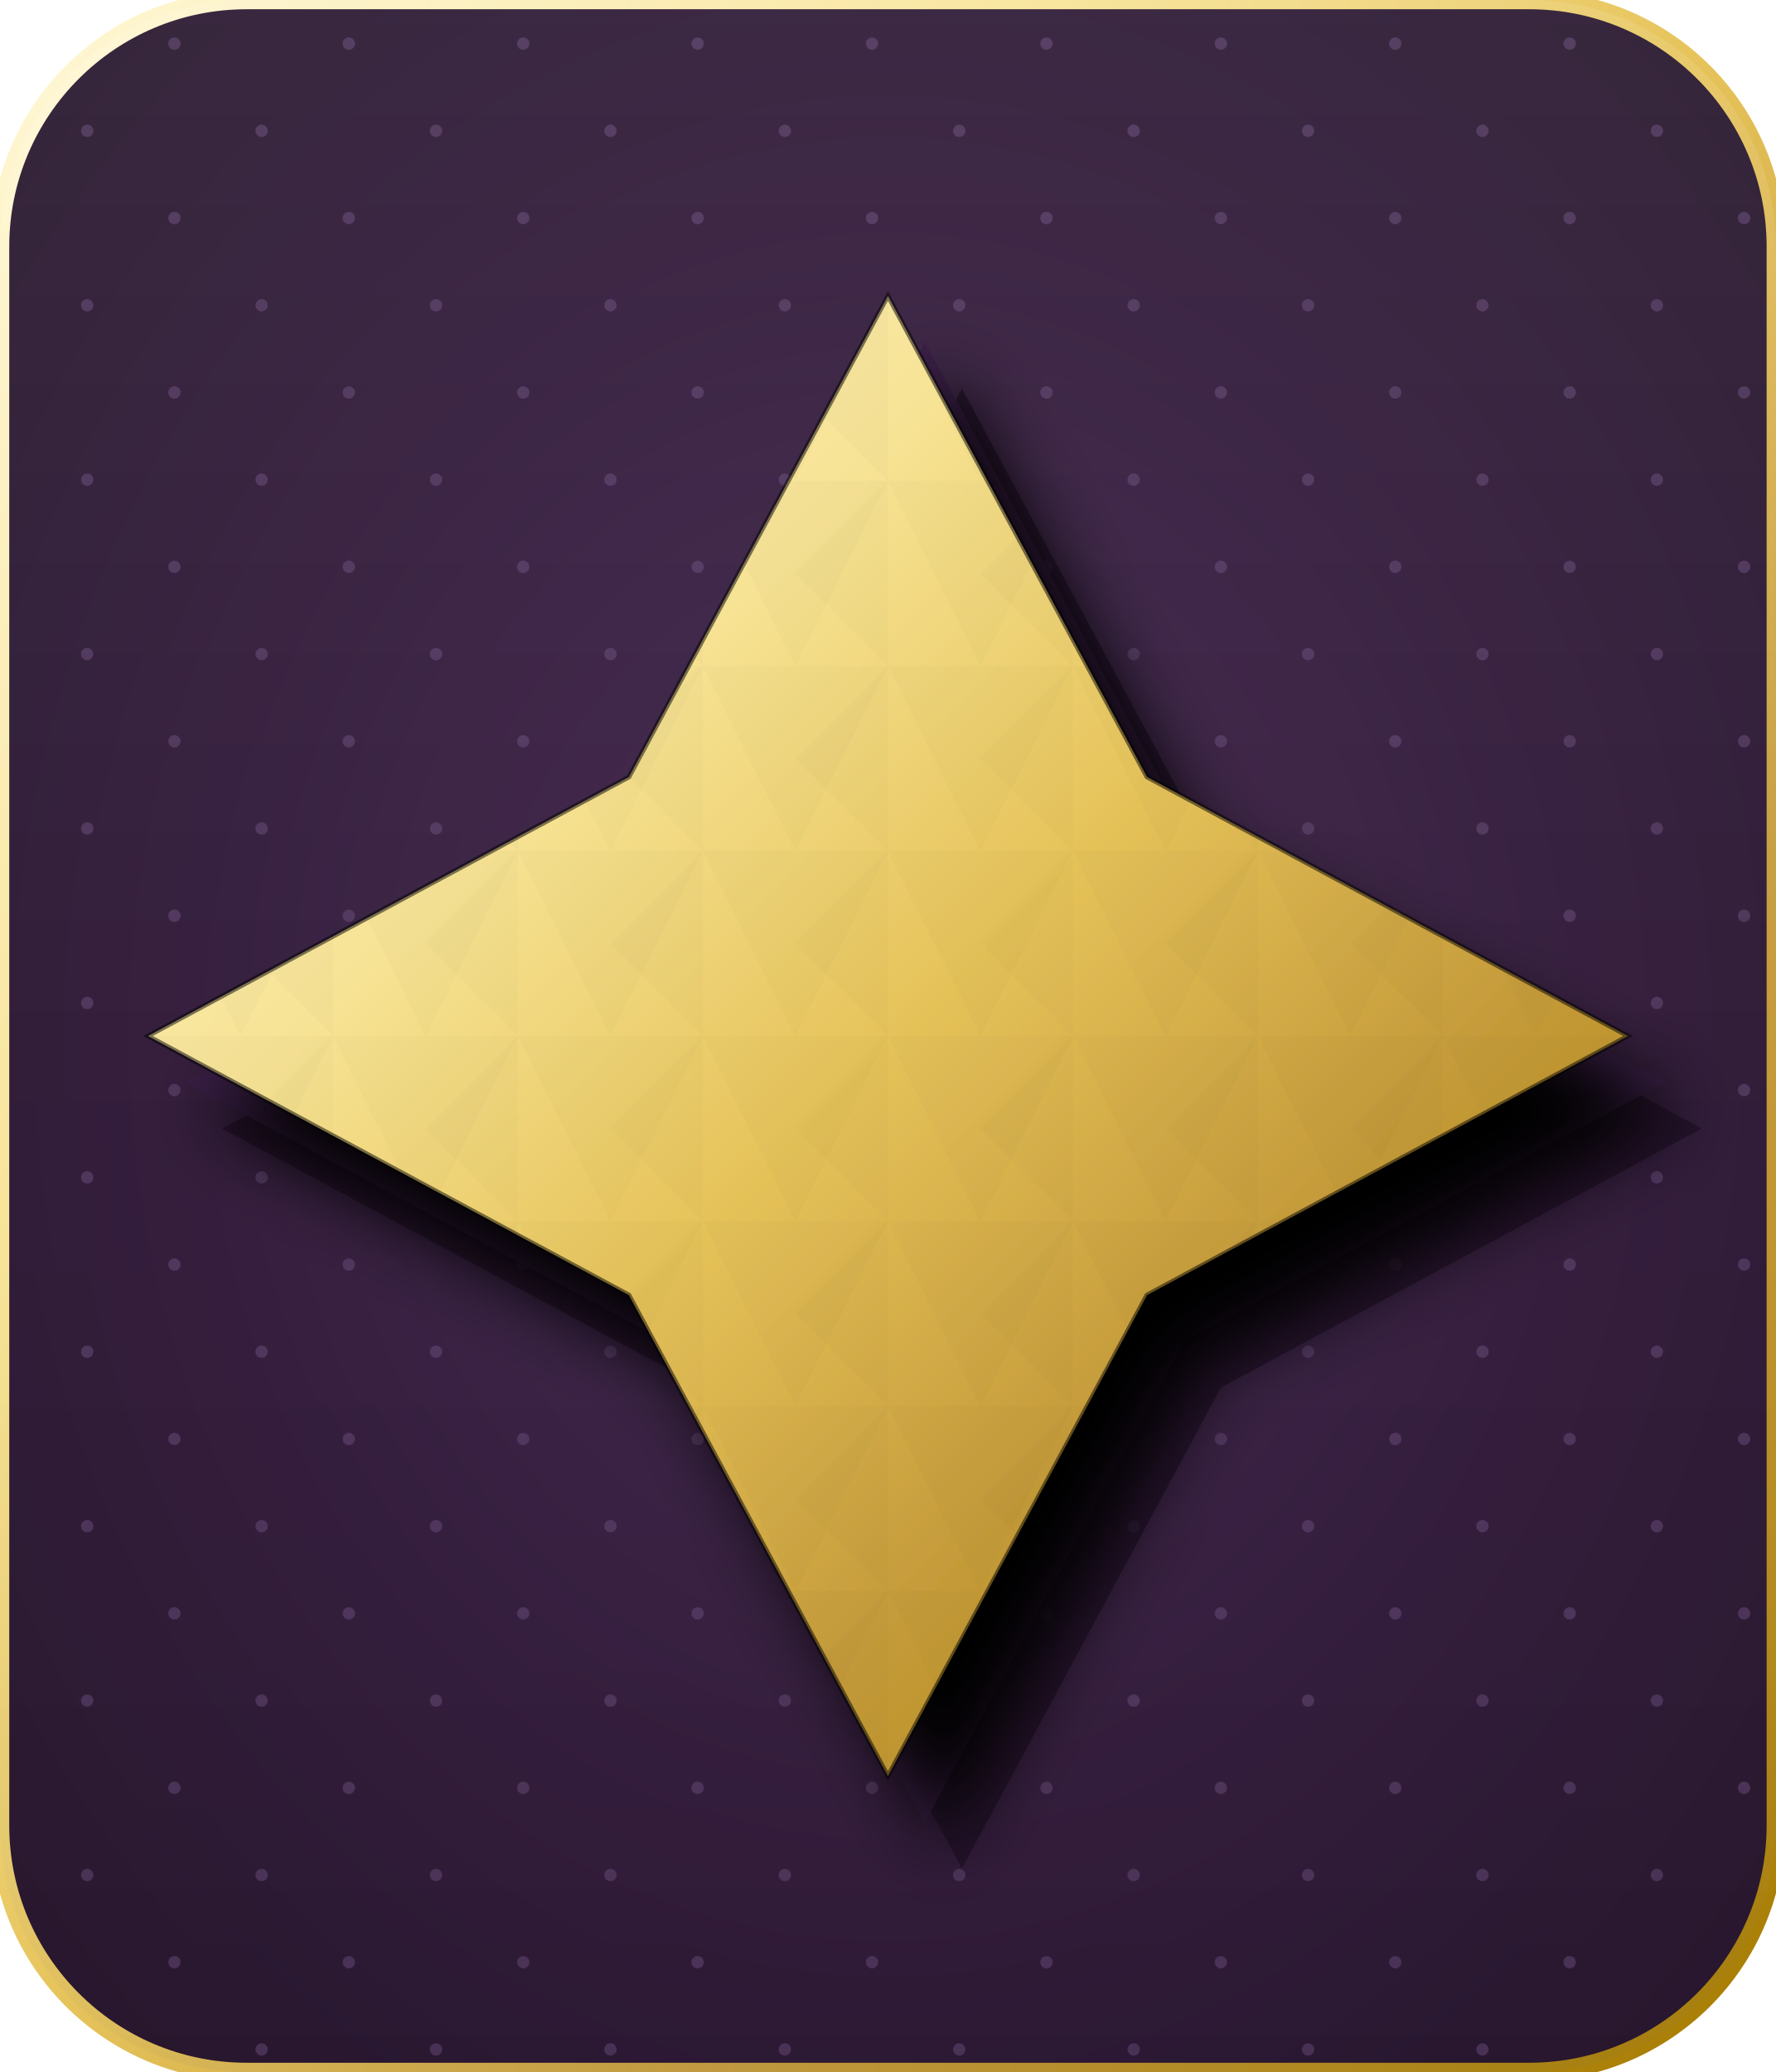
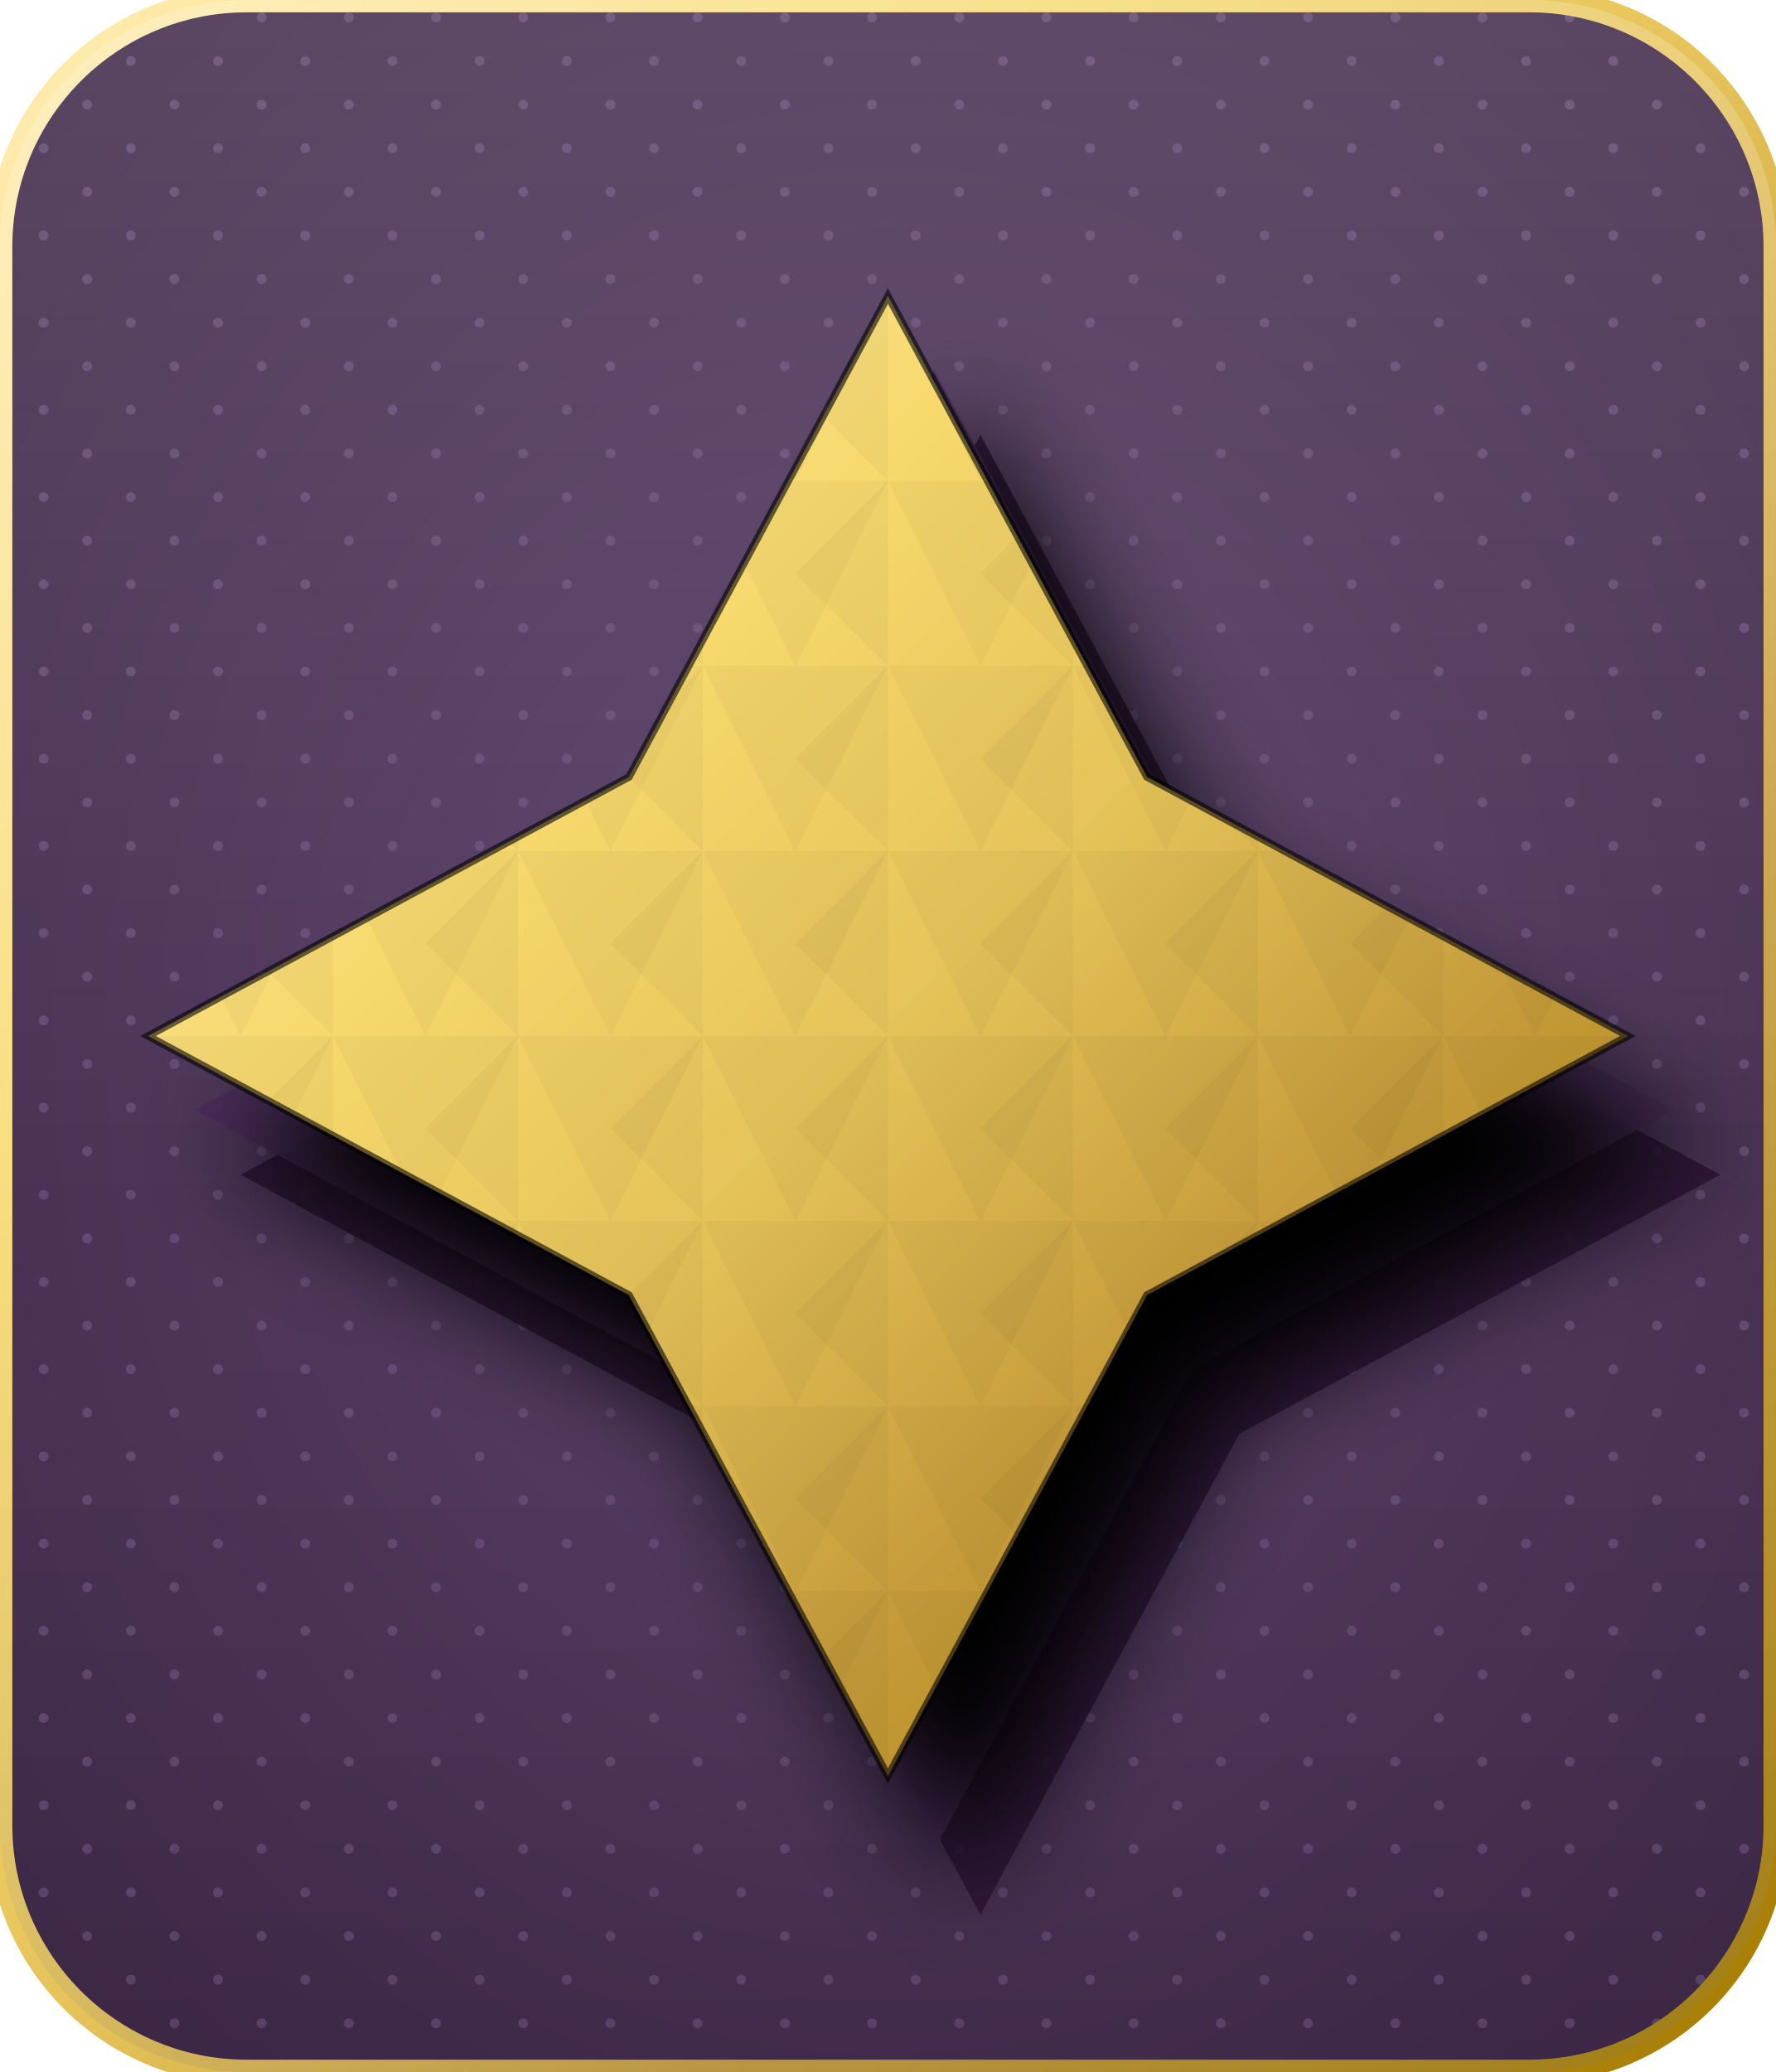
<svg xmlns="http://www.w3.org/2000/svg" width="288" height="336" viewBox="0 0 288 336">
  <defs>
-     <linearGradient id="gold" x1="0%" y1="0%" x2="100%" y2="100%">
-       <stop offset="0%" stop-color="#fff8d8" />
-       <stop offset="30%" stop-color="#f7e394" />
+     <linearGradient id="luxuryGold" x1="0%" y1="0%" x2="100%" y2="100%">
+       <stop offset="0%" stop-color="#ffecb3" />
+       <stop offset="30%" stop-color="#f7d96e" />
      <stop offset="50%" stop-color="#e6c35a" />
      <stop offset="70%" stop-color="#c59b3a" />
      <stop offset="100%" stop-color="#a67c00" />
    </linearGradient>
-     <pattern id="dottedPattern" patternUnits="userSpaceOnUse" width="20" height="20" patternTransform="rotate(45)">
-       <circle cx="5" cy="5" r="1" fill="#5a3d6b" opacity="0.6" />
-     </pattern>
-     <radialGradient id="velvet" cx="50%" cy="50%" r="80%">
-       <stop offset="0%" stop-color="#3b1f47" />
-       <stop offset="50%" stop-color="#2a1233" />
-       <stop offset="100%" stop-color="#1a0c1f" />
+     <radialGradient id="luxuryVelvet" cx="50%" cy="50%" r="80%">
+       <stop offset="0%" stop-color="#4b2e5c" />
+       <stop offset="50%" stop-color="#3a1f47" />
+       <stop offset="100%" stop-color="#2a1233" />
    </radialGradient>
-     <linearGradient id="shine" x1="0" y1="0" x2="1" y2="1" gradientTransform="rotate(45)">
-       <stop offset="0%" stop-color="#ffffff" stop-opacity="0.1" />
-       <stop offset="40%" stop-color="#ffffff" stop-opacity="0.05" />
-       <stop offset="100%" stop-color="#000000" stop-opacity="0.1" />
+     <linearGradient id="luxuryShine" x1="0" y1="0" x2="1" y2="1" gradientTransform="rotate(45)">
+       <stop offset="0%" stop-color="#ffffff" stop-opacity="0.2" />
+       <stop offset="40%" stop-color="#ffffff" stop-opacity="0.1" />
+       <stop offset="100%" stop-color="#000000" stop-opacity="0.2" />
    </linearGradient>
-     <filter id="deepShadow" x="-50%" y="-50%" width="200%" height="200%">
-       <feOffset result="offOut" in="SourceAlpha" dx="6" dy="8" />
-       <feGaussianBlur result="blurOut" in="offOut" stdDeviation="4" />
+     <filter id="luxuryShadow" x="-50%" y="-50%" width="200%" height="200%">
+       <feOffset result="offOut" in="SourceAlpha" dx="8" dy="12" />
+       <feGaussianBlur result="blurOut" in="offOut" stdDeviation="6" />
      <feBlend in="SourceGraphic" in2="blurOut" mode="normal" />
    </filter>
-     <pattern id="facetPattern" patternUnits="userSpaceOnUse" width="20" height="20">
-       <path d="M0,0 L20,0 L10,20 Z" fill="#000000" opacity="0.03" />
-       <path d="M20,0 L20,20 L10,10 Z" fill="#000000" opacity="0.03" />
+     <pattern id="luxuryDots" patternUnits="userSpaceOnUse" width="10" height="10" patternTransform="rotate(45)">
+       <circle cx="2" cy="2" r="0.8" fill="#5a3d6b" opacity="0.8" />
+     </pattern>
+     <pattern id="luxuryFacets" patternUnits="userSpaceOnUse" width="20" height="20">
+       <path d="M0,0 L20,0 L10,20 Z" fill="#000000" opacity="0.05" />
+       <path d="M20,0 L20,20 L10,10 Z" fill="#000000" opacity="0.05" />
    </pattern>
  </defs>
-   <rect width="288" height="336" rx="40" ry="40" fill="url(#velvet)" />
-   <rect width="288" height="336" rx="40" ry="40" fill="url(#dottedPattern)" />
-   <rect width="288" height="336" rx="40" ry="40" fill="none" stroke="url(#gold)" stroke-width="3" />
-   <rect x="0" y="0" width="288" height="336" rx="40" ry="40" fill="url(#shine)" />
+   <rect width="288" height="336" rx="40" ry="40" fill="url(#luxuryVelvet)" />
+   <rect width="288" height="336" rx="40" ry="40" fill="url(#luxuryDots)" />
+   <rect width="288" height="336" rx="40" ry="40" fill="none" stroke="url(#luxuryGold)" stroke-width="4" />
+   <rect width="288" height="336" rx="40" ry="40" fill="url(#luxuryShine)" />
  <g transform="translate(144,168) scale(1.5)">
-     <path d="M0,-80 L28,-28 L80,0 L28,28 L0,80 L-28,28 L-80,0 L-28,-28 Z" fill="#1a0c1f" opacity="0.6" transform="translate(8,10)" />
-     <path d="M0,-80 L28,-28 L80,0 L28,28 L0,80 L-28,28 L-80,0 L-28,-28 Z" fill="#3b1f47" opacity="0.9" transform="translate(4,5)" />
-     <path d="M0,-80 L28,-28 L80,0 L28,28 L0,80 L-28,28 L-80,0 L-28,-28 Z" fill="url(#gold)" filter="url(#deepShadow)" />
+     <path d="M0,-80 L28,-28 L80,0 L28,28 L0,80 L-28,28 L-80,0 L-28,-28 Z" fill="#2a1233" opacity="0.8" transform="translate(10,15)" />
+     <path d="M0,-80 L28,-28 L80,0 L28,28 L0,80 L-28,28 L-80,0 L-28,-28 Z" fill="#4b2e5c" opacity="0.9" transform="translate(5,8)" />
+     <path d="M0,-80 L28,-28 L80,0 L28,28 L0,80 L-28,28 L-80,0 L-28,-28 Z" fill="url(#luxuryGold)" filter="url(#luxuryShadow)" />
    <circle cx="0" cy="0" r="40" fill="transparent" stroke="none" />
-     <path d="M0,-80 L28,-28 L80,0 L28,28 L0,80 L-28,28 L-80,0 L-28,-28 Z" fill="url(#facetPattern)" opacity="0.60" />
-     <path d="M0,-80 L28,-28 L80,0 L28,28 L0,80 L-28,28 L-80,0 L-28,-28 Z" fill="none" stroke="#000000" stroke-opacity="0.5" stroke-width="0.5" />
+     <path d="M0,-80 L28,-28 L80,0 L28,28 L0,80 L-28,28 L-80,0 L-28,-28 Z" fill="url(#luxuryFacets)" opacity="0.7" />
+     <path d="M0,-80 L28,-28 L80,0 L28,28 L0,80 L-28,28 L-80,0 L-28,-28 Z" fill="none" stroke="#000000" stroke-opacity="0.6" stroke-width="0.8" />
  </g>
</svg>
